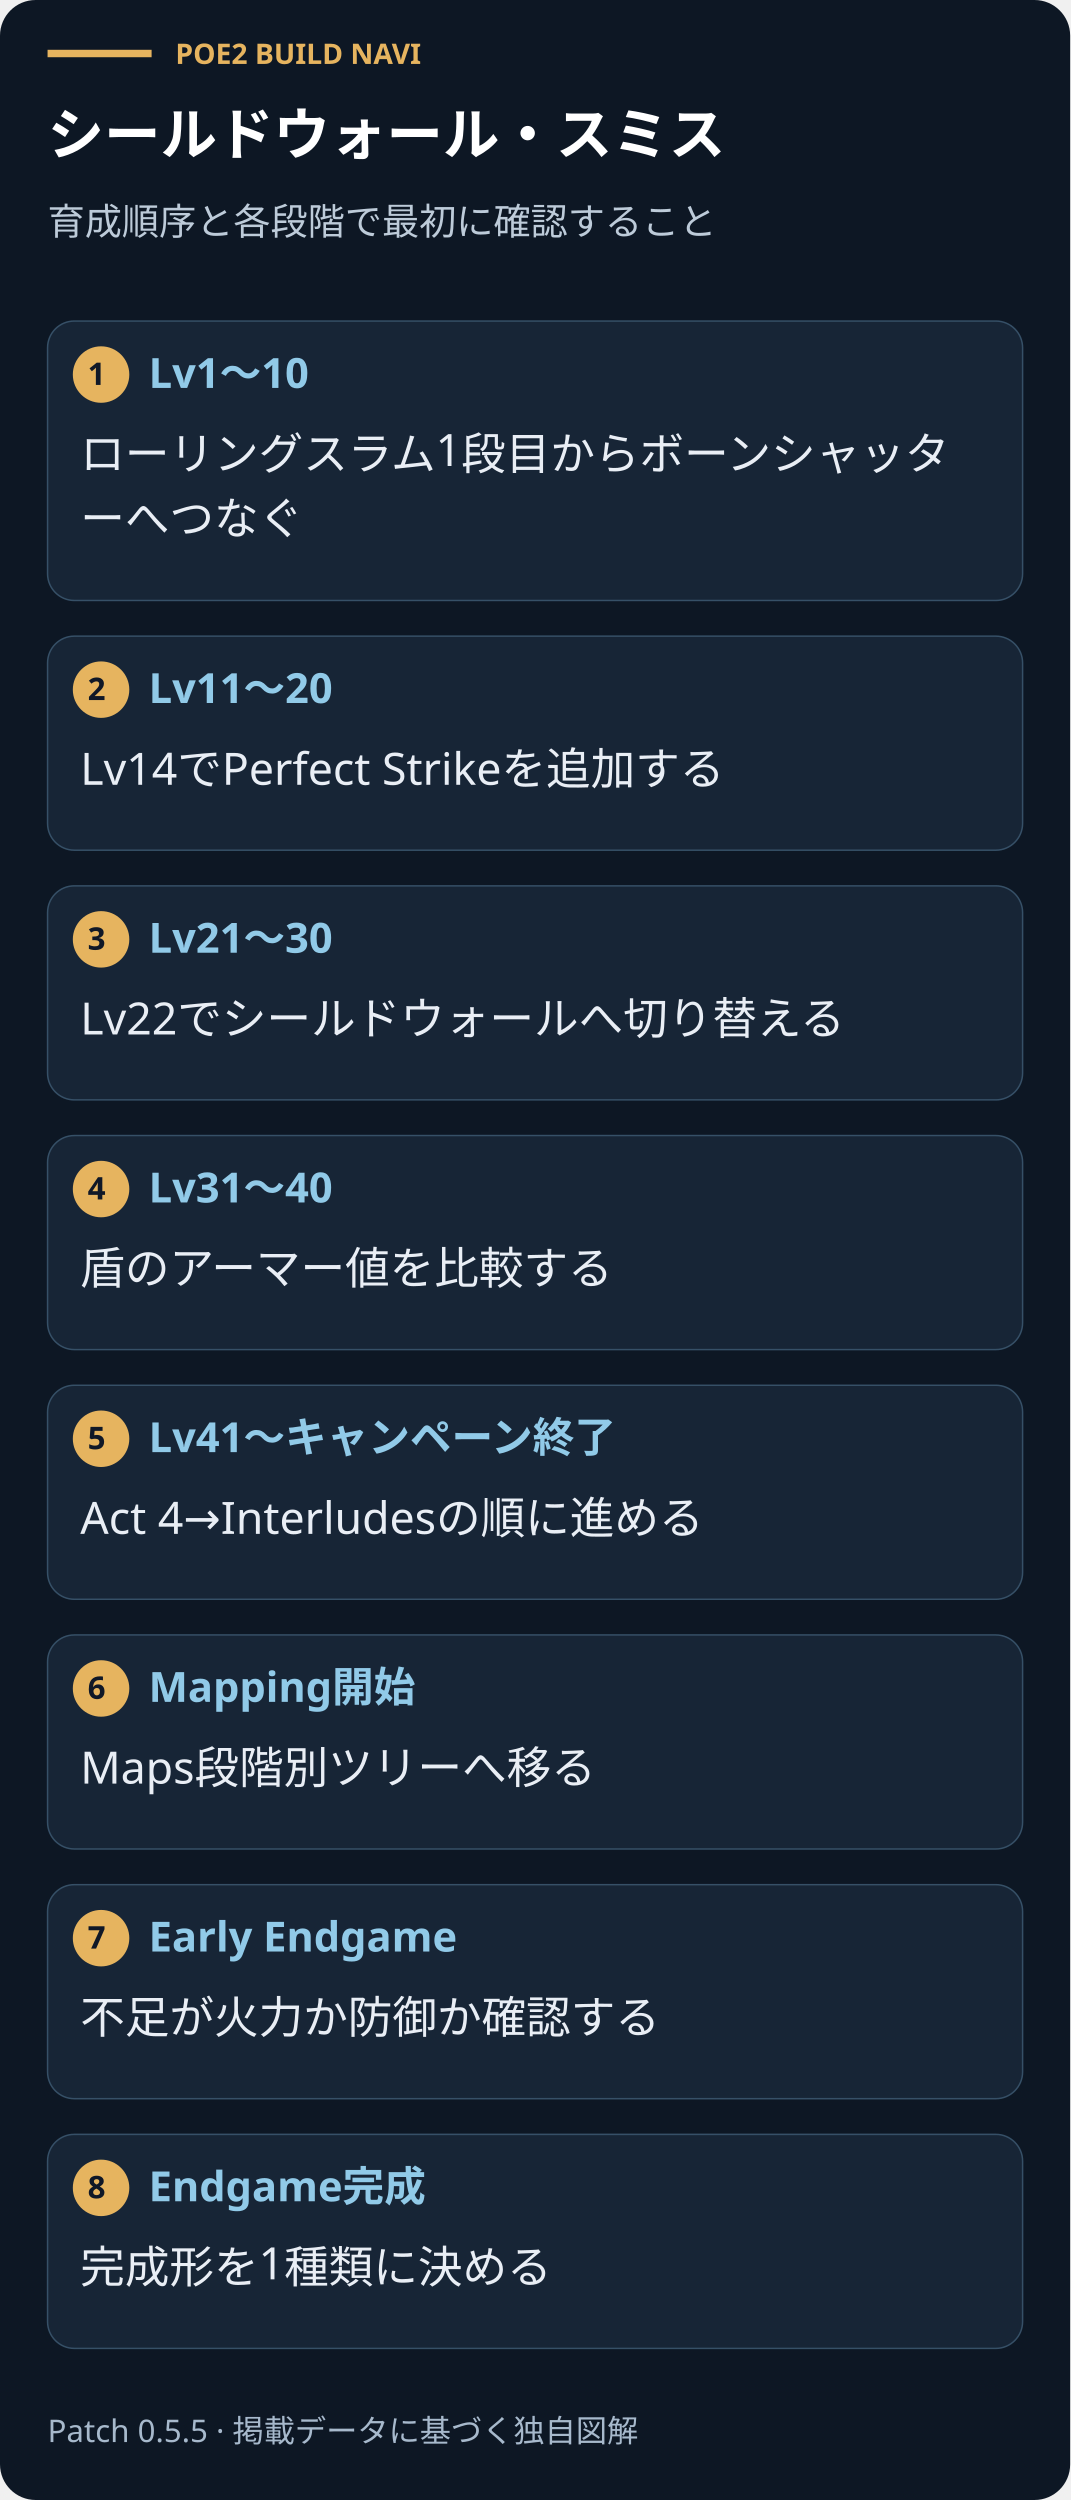
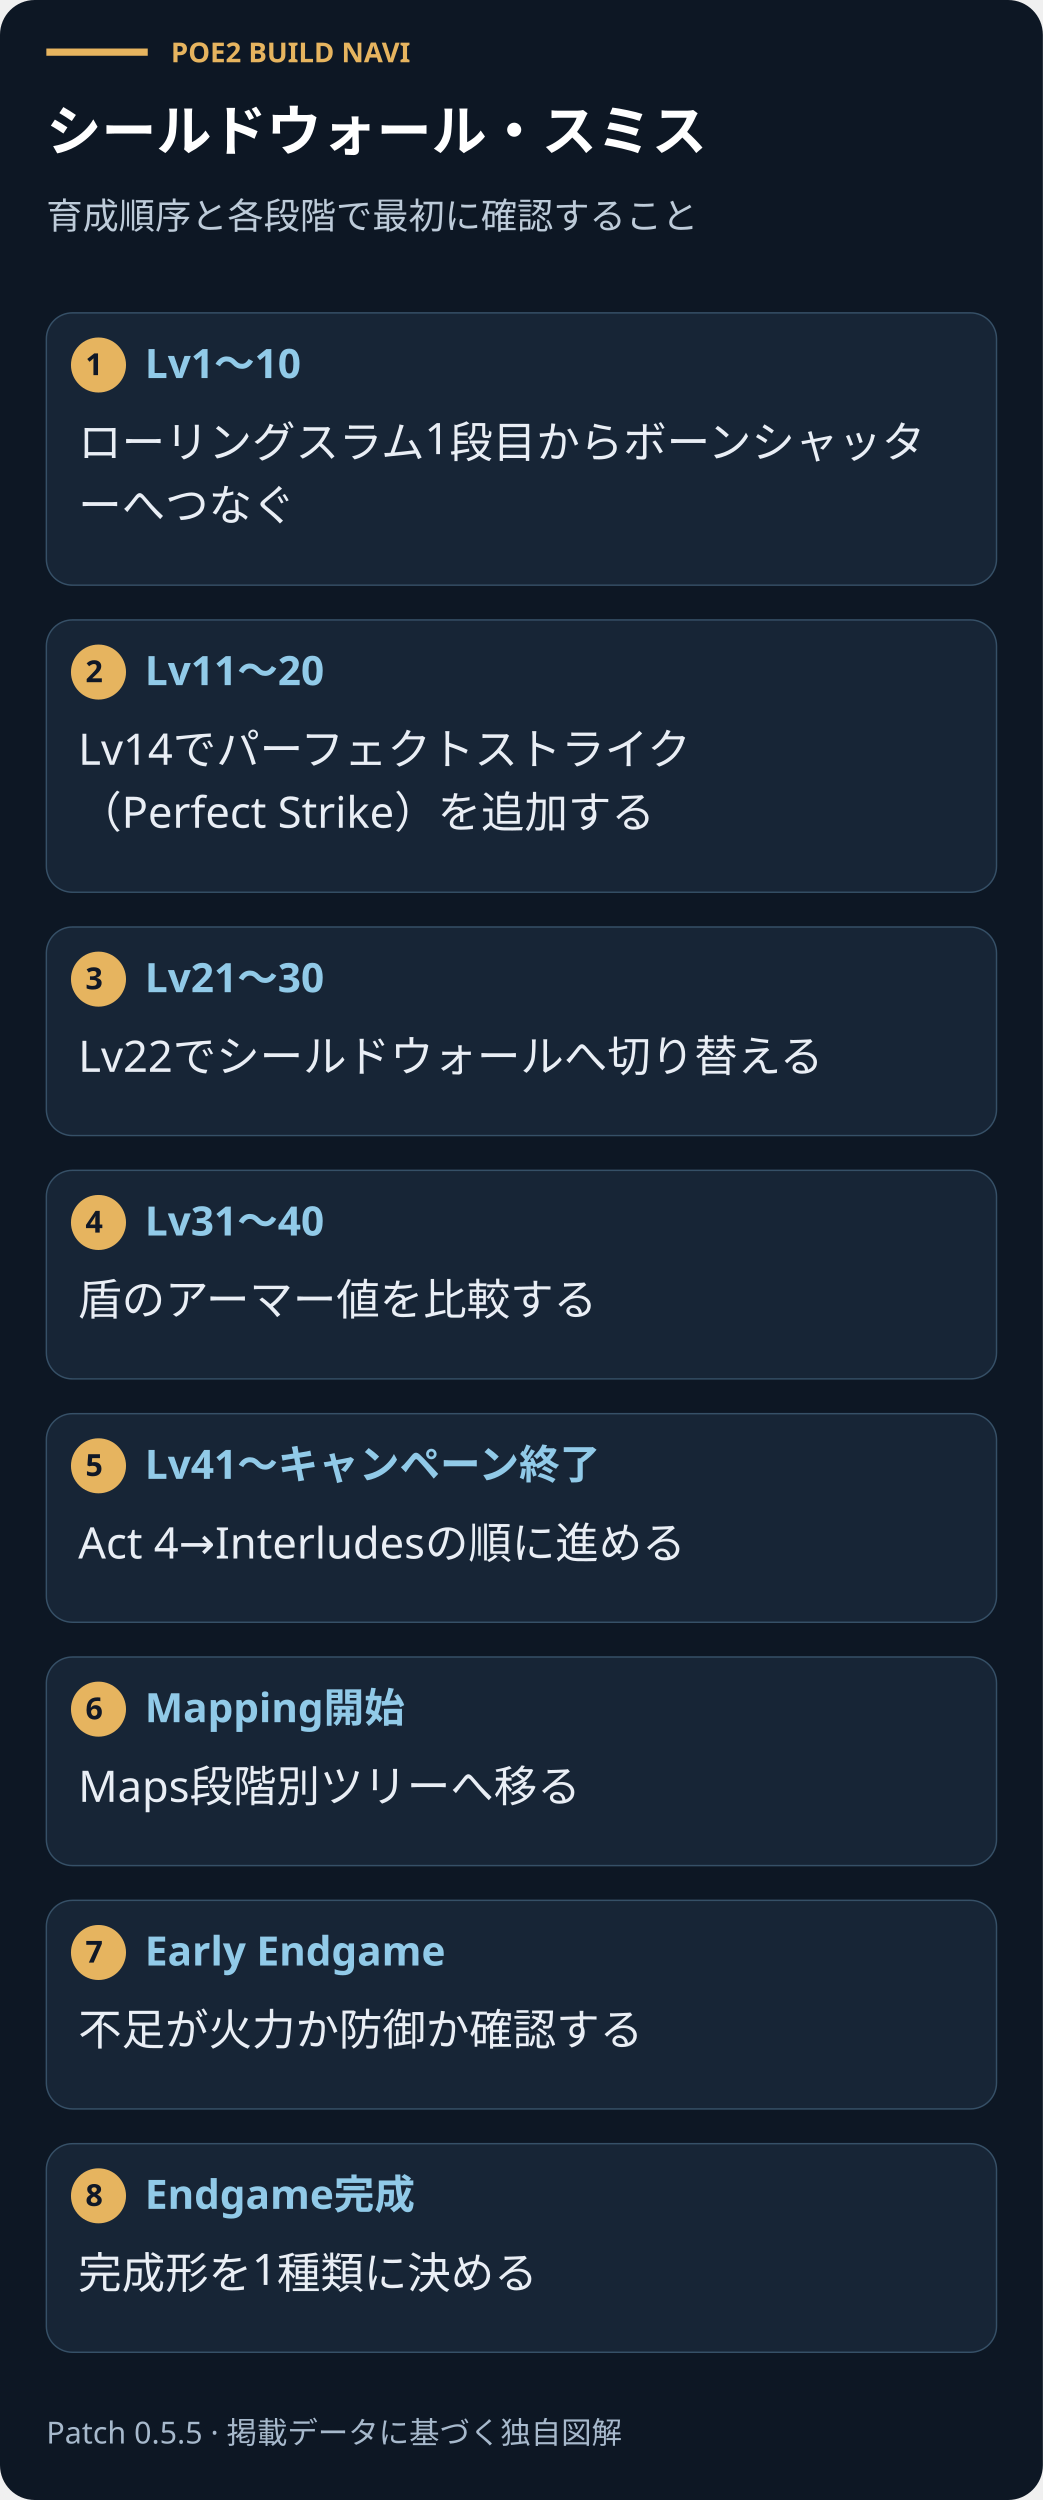
- <svg xmlns="http://www.w3.org/2000/svg" width="720" height="1682" viewBox="0 0 720 1682" role="img" aria-labelledby="title desc">
+ <svg xmlns="http://www.w3.org/2000/svg" width="720" height="1726" viewBox="0 0 720 1726" role="img" aria-labelledby="title desc">
  <g font-family="sans-serif">
-     <rect width="720" height="1682" rx="24" fill="#0d1724" />
+     <rect width="720" height="1726" rx="24" fill="#0d1724" />
    <path d="M32 36h70" stroke="#e6b45f" stroke-width="5" />
    <text x="118" y="43" fill="#e6b45f" font-size="19" font-weight="700">
      <tspan x="118" dy="0">POE2 BUILD NAVI</tspan>
    </text>
    <text x="32" y="104" fill="#ffffff" font-size="38" font-weight="700">
      <tspan x="32" dy="0">シールドウォール・スミス</tspan>
    </text>
    <text x="32" y="158" fill="#bdcbd9" font-size="25" font-weight="400">
      <tspan x="32" dy="0">育成順序と各段階で最初に確認すること</tspan>
    </text>
    <rect x="32" y="216" width="656" height="188" rx="18" fill="#172536" stroke="#365067" />
    <circle cx="68" cy="252" r="19" fill="#e6b45f" />
    <text x="59" y="259" fill="#101827" font-size="21" font-weight="700">
      <tspan x="59" dy="0">1</tspan>
    </text>
    <text x="100" y="261" fill="#91cae8" font-size="28" font-weight="700">
      <tspan x="100" dy="0">Lv1〜10</tspan>
    </text>
    <text x="54" y="316" fill="#e9eef5" font-size="30" font-weight="400">
      <tspan x="54" dy="0">ローリングスラム1段目からボーンシャッタ</tspan>
      <tspan x="54" dy="43.5">ーへつなぐ</tspan>
    </text>
-     <rect x="32" y="428" width="656" height="144" rx="18" fill="#172536" stroke="#365067" />
+     <rect x="32" y="428" width="656" height="188" rx="18" fill="#172536" stroke="#365067" />
    <circle cx="68" cy="464" r="19" fill="#e6b45f" />
    <text x="59" y="471" fill="#101827" font-size="21" font-weight="700">
      <tspan x="59" dy="0">2</tspan>
    </text>
    <text x="100" y="473" fill="#91cae8" font-size="28" font-weight="700">
      <tspan x="100" dy="0">Lv11〜20</tspan>
    </text>
    <text x="54" y="528" fill="#e9eef5" font-size="30" font-weight="400">
-       <tspan x="54" dy="0">Lv14でPerfect Strikeを追加する</tspan>
+       <tspan x="54" dy="0">Lv14でパーフェクトストライク</tspan>
+       <tspan x="54" dy="43.5">（Perfect Strike）を追加する</tspan>
    </text>
-     <rect x="32" y="596" width="656" height="144" rx="18" fill="#172536" stroke="#365067" />
-     <circle cx="68" cy="632" r="19" fill="#e6b45f" />
-     <text x="59" y="639" fill="#101827" font-size="21" font-weight="700">
+     <rect x="32" y="640" width="656" height="144" rx="18" fill="#172536" stroke="#365067" />
+     <circle cx="68" cy="676" r="19" fill="#e6b45f" />
+     <text x="59" y="683" fill="#101827" font-size="21" font-weight="700">
      <tspan x="59" dy="0">3</tspan>
    </text>
-     <text x="100" y="641" fill="#91cae8" font-size="28" font-weight="700">
+     <text x="100" y="685" fill="#91cae8" font-size="28" font-weight="700">
      <tspan x="100" dy="0">Lv21〜30</tspan>
    </text>
-     <text x="54" y="696" fill="#e9eef5" font-size="30" font-weight="400">
+     <text x="54" y="740" fill="#e9eef5" font-size="30" font-weight="400">
      <tspan x="54" dy="0">Lv22でシールドウォールへ切り替える</tspan>
    </text>
-     <rect x="32" y="764" width="656" height="144" rx="18" fill="#172536" stroke="#365067" />
-     <circle cx="68" cy="800" r="19" fill="#e6b45f" />
-     <text x="59" y="807" fill="#101827" font-size="21" font-weight="700">
+     <rect x="32" y="808" width="656" height="144" rx="18" fill="#172536" stroke="#365067" />
+     <circle cx="68" cy="844" r="19" fill="#e6b45f" />
+     <text x="59" y="851" fill="#101827" font-size="21" font-weight="700">
      <tspan x="59" dy="0">4</tspan>
    </text>
-     <text x="100" y="809" fill="#91cae8" font-size="28" font-weight="700">
+     <text x="100" y="853" fill="#91cae8" font-size="28" font-weight="700">
      <tspan x="100" dy="0">Lv31〜40</tspan>
    </text>
-     <text x="54" y="864" fill="#e9eef5" font-size="30" font-weight="400">
+     <text x="54" y="908" fill="#e9eef5" font-size="30" font-weight="400">
      <tspan x="54" dy="0">盾のアーマー値を比較する</tspan>
    </text>
-     <rect x="32" y="932" width="656" height="144" rx="18" fill="#172536" stroke="#365067" />
-     <circle cx="68" cy="968" r="19" fill="#e6b45f" />
-     <text x="59" y="975" fill="#101827" font-size="21" font-weight="700">
+     <rect x="32" y="976" width="656" height="144" rx="18" fill="#172536" stroke="#365067" />
+     <circle cx="68" cy="1012" r="19" fill="#e6b45f" />
+     <text x="59" y="1019" fill="#101827" font-size="21" font-weight="700">
      <tspan x="59" dy="0">5</tspan>
    </text>
-     <text x="100" y="977" fill="#91cae8" font-size="28" font-weight="700">
+     <text x="100" y="1021" fill="#91cae8" font-size="28" font-weight="700">
      <tspan x="100" dy="0">Lv41〜キャンペーン終了</tspan>
    </text>
-     <text x="54" y="1032" fill="#e9eef5" font-size="30" font-weight="400">
+     <text x="54" y="1076" fill="#e9eef5" font-size="30" font-weight="400">
      <tspan x="54" dy="0">Act 4→Interludesの順に進める</tspan>
    </text>
-     <rect x="32" y="1100" width="656" height="144" rx="18" fill="#172536" stroke="#365067" />
-     <circle cx="68" cy="1136" r="19" fill="#e6b45f" />
-     <text x="59" y="1143" fill="#101827" font-size="21" font-weight="700">
+     <rect x="32" y="1144" width="656" height="144" rx="18" fill="#172536" stroke="#365067" />
+     <circle cx="68" cy="1180" r="19" fill="#e6b45f" />
+     <text x="59" y="1187" fill="#101827" font-size="21" font-weight="700">
      <tspan x="59" dy="0">6</tspan>
    </text>
-     <text x="100" y="1145" fill="#91cae8" font-size="28" font-weight="700">
+     <text x="100" y="1189" fill="#91cae8" font-size="28" font-weight="700">
      <tspan x="100" dy="0">Mapping開始</tspan>
    </text>
-     <text x="54" y="1200" fill="#e9eef5" font-size="30" font-weight="400">
+     <text x="54" y="1244" fill="#e9eef5" font-size="30" font-weight="400">
      <tspan x="54" dy="0">Maps段階別ツリーへ移る</tspan>
    </text>
-     <rect x="32" y="1268" width="656" height="144" rx="18" fill="#172536" stroke="#365067" />
-     <circle cx="68" cy="1304" r="19" fill="#e6b45f" />
-     <text x="59" y="1311" fill="#101827" font-size="21" font-weight="700">
+     <rect x="32" y="1312" width="656" height="144" rx="18" fill="#172536" stroke="#365067" />
+     <circle cx="68" cy="1348" r="19" fill="#e6b45f" />
+     <text x="59" y="1355" fill="#101827" font-size="21" font-weight="700">
      <tspan x="59" dy="0">7</tspan>
    </text>
-     <text x="100" y="1313" fill="#91cae8" font-size="28" font-weight="700">
+     <text x="100" y="1357" fill="#91cae8" font-size="28" font-weight="700">
      <tspan x="100" dy="0">Early Endgame</tspan>
    </text>
-     <text x="54" y="1368" fill="#e9eef5" font-size="30" font-weight="400">
+     <text x="54" y="1412" fill="#e9eef5" font-size="30" font-weight="400">
      <tspan x="54" dy="0">不足が火力か防御か確認する</tspan>
    </text>
-     <rect x="32" y="1436" width="656" height="144" rx="18" fill="#172536" stroke="#365067" />
-     <circle cx="68" cy="1472" r="19" fill="#e6b45f" />
-     <text x="59" y="1479" fill="#101827" font-size="21" font-weight="700">
+     <rect x="32" y="1480" width="656" height="144" rx="18" fill="#172536" stroke="#365067" />
+     <circle cx="68" cy="1516" r="19" fill="#e6b45f" />
+     <text x="59" y="1523" fill="#101827" font-size="21" font-weight="700">
      <tspan x="59" dy="0">8</tspan>
    </text>
-     <text x="100" y="1481" fill="#91cae8" font-size="28" font-weight="700">
+     <text x="100" y="1525" fill="#91cae8" font-size="28" font-weight="700">
      <tspan x="100" dy="0">Endgame完成</tspan>
    </text>
-     <text x="54" y="1536" fill="#e9eef5" font-size="30" font-weight="400">
+     <text x="54" y="1580" fill="#e9eef5" font-size="30" font-weight="400">
      <tspan x="54" dy="0">完成形を1種類に決める</tspan>
    </text>
-     <text x="32" y="1643" fill="#a7b9cc" font-size="21" font-weight="400">
+     <text x="32" y="1687" fill="#a7b9cc" font-size="21" font-weight="400">
      <tspan x="32" dy="0">Patch 0.5.5 · 掲載データに基づく独自図解</tspan>
    </text>
  </g>
</svg>
